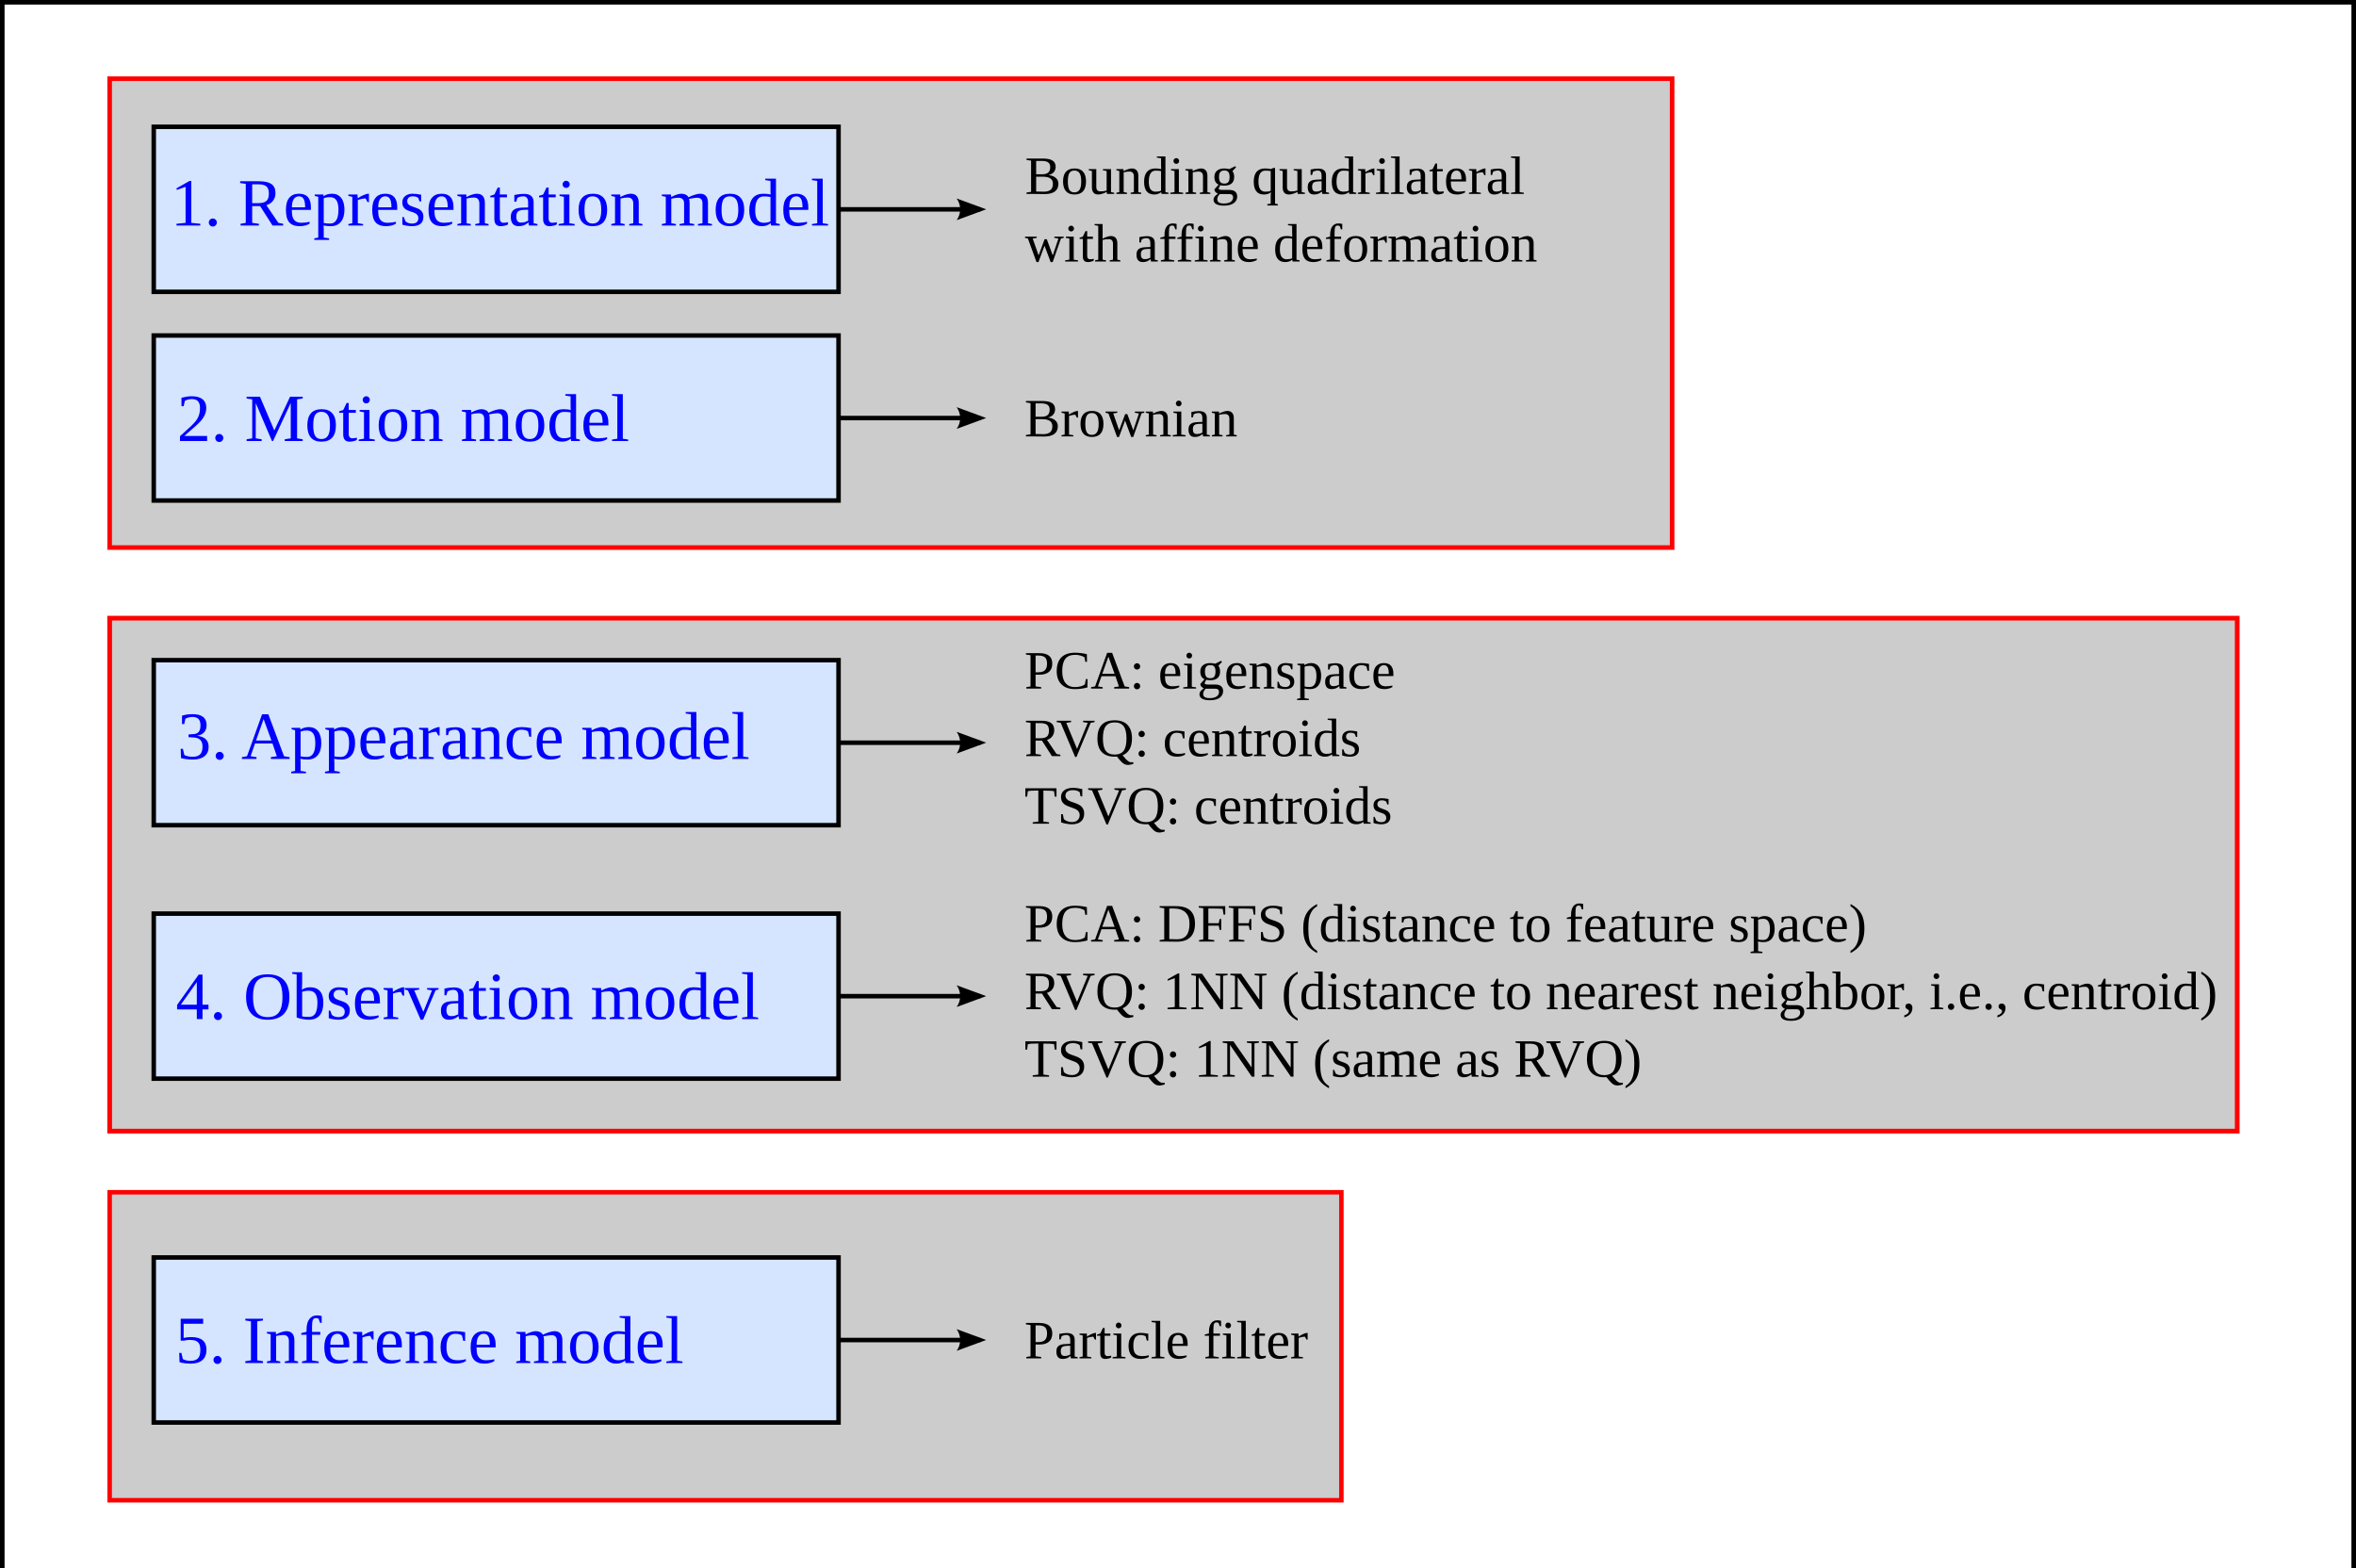
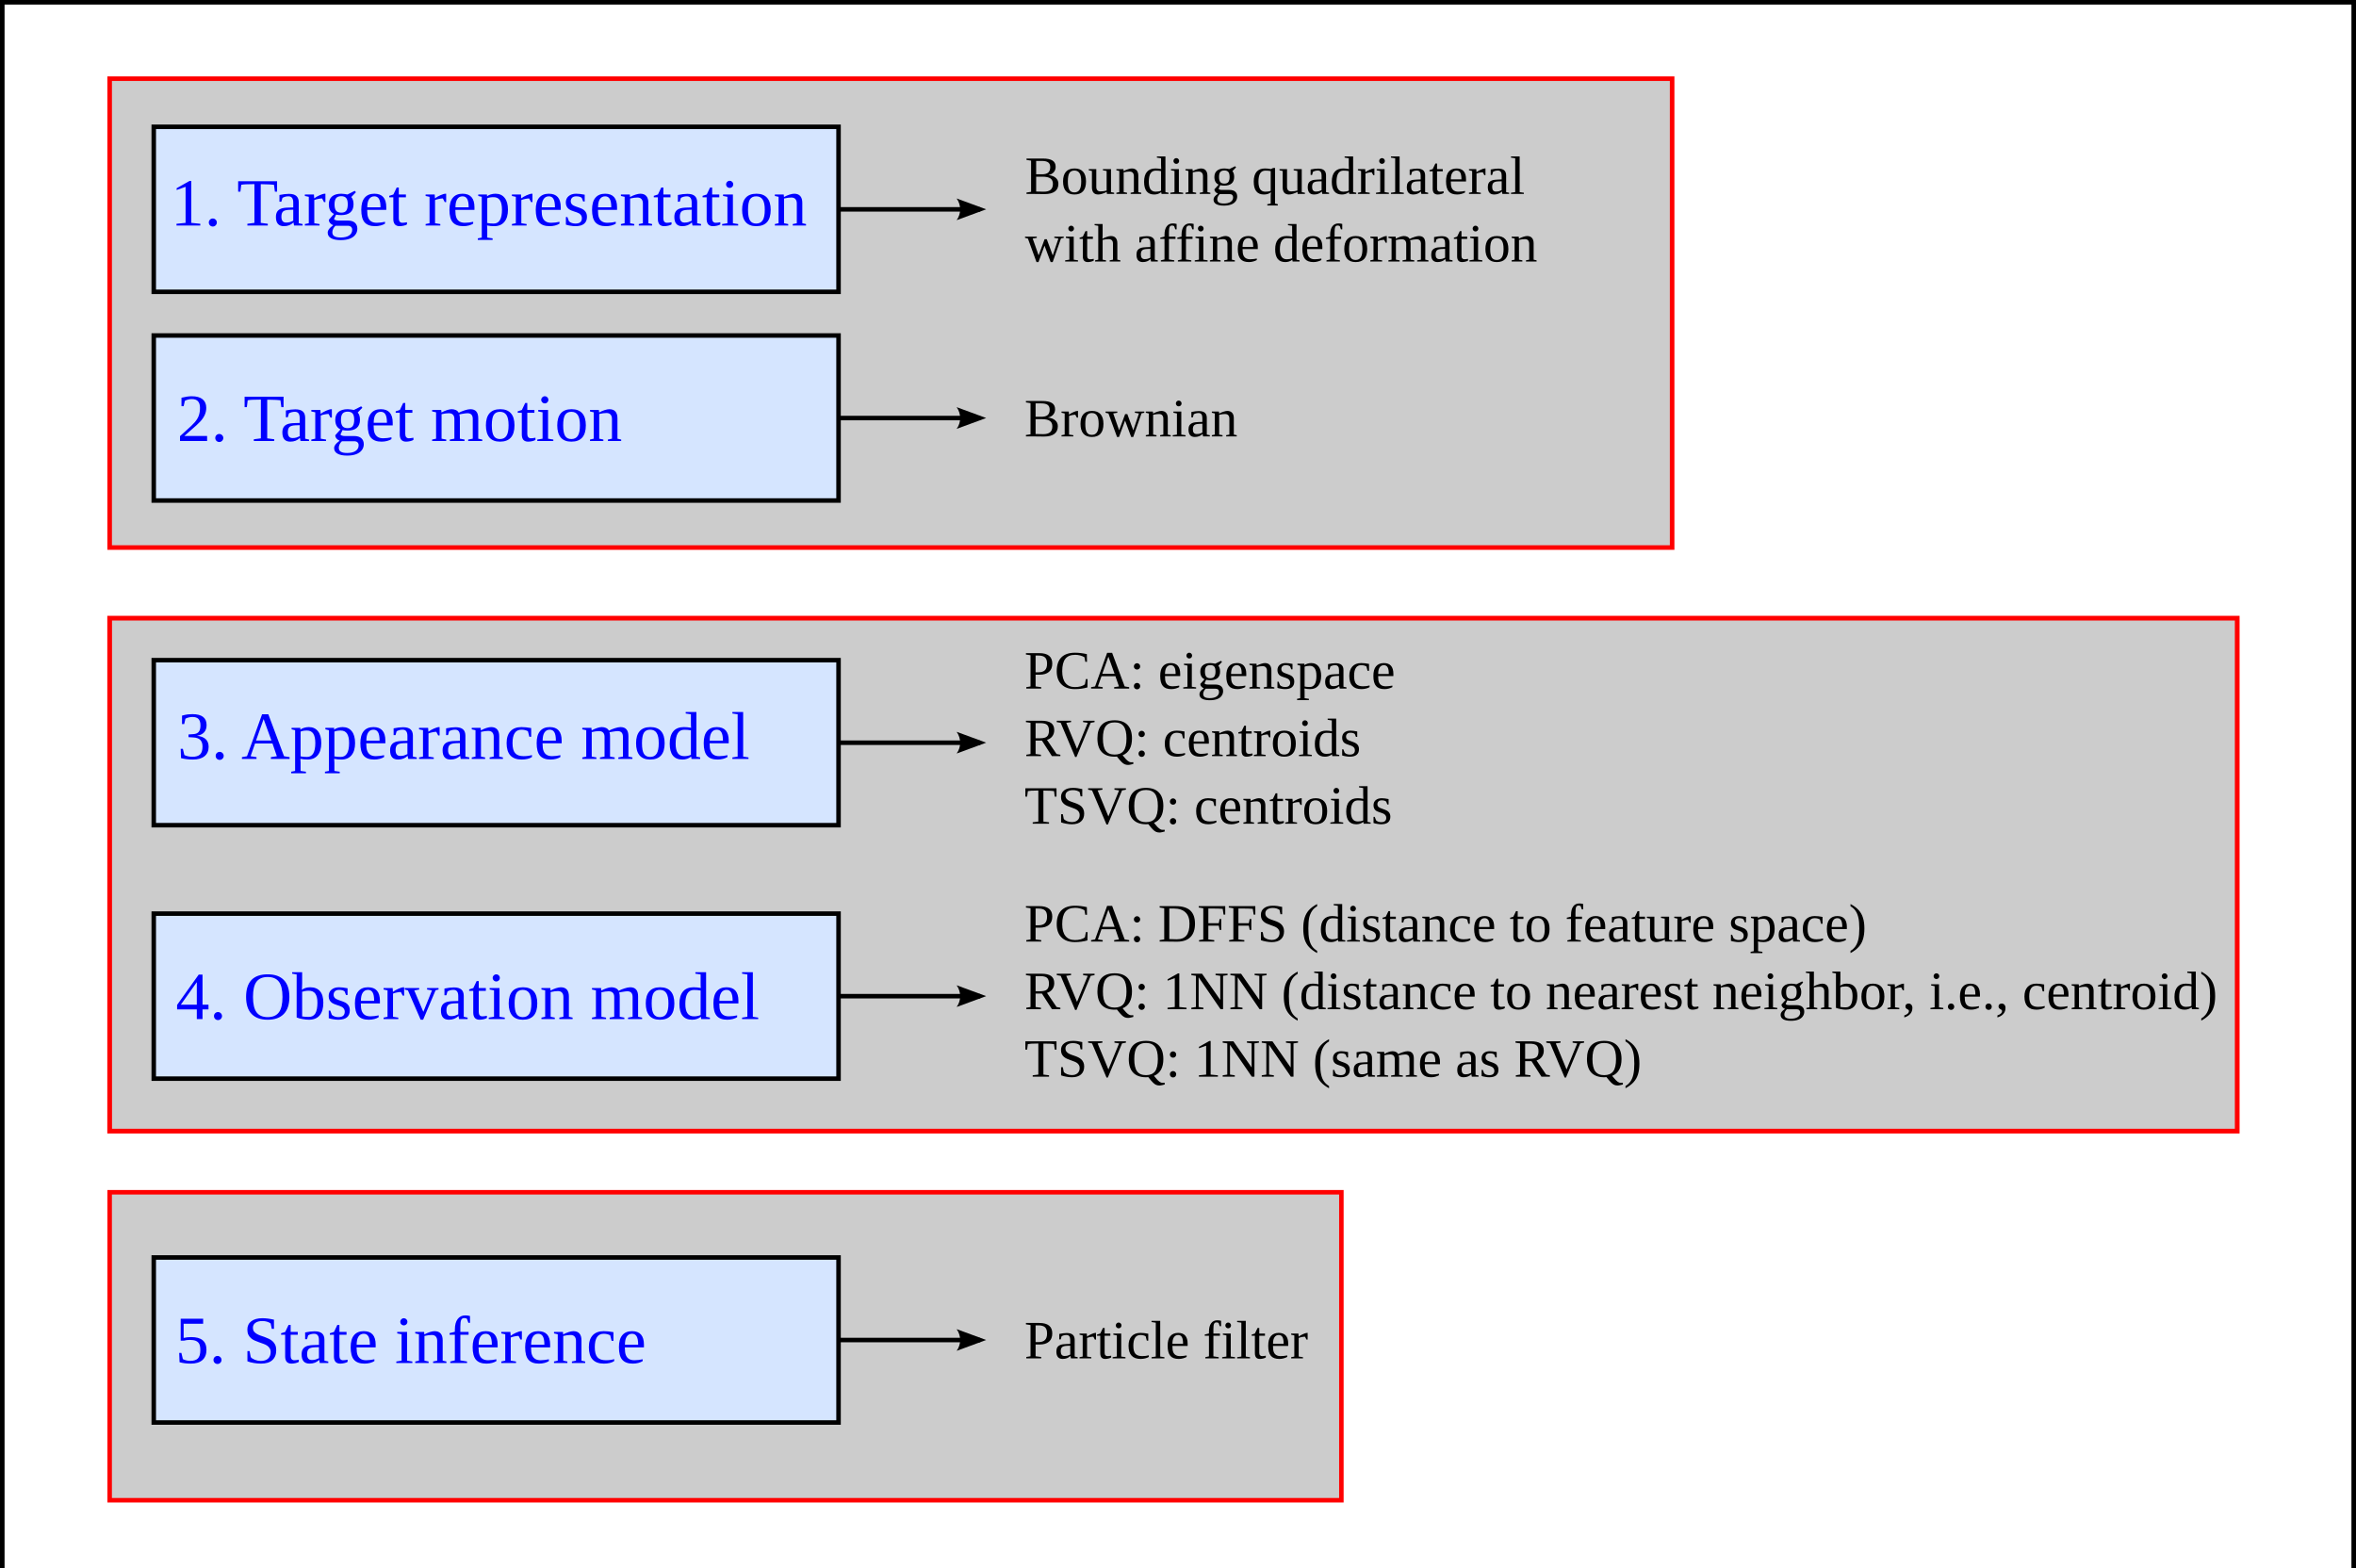
<svg xmlns="http://www.w3.org/2000/svg" width="522.907" height="347.941" id="svg2" version="1.1">
  <defs id="defs4">
    <marker orient="auto" refY="0" refX="0" id="Arrow2Mend" style="overflow:visible">
      <path id="path3918" style="font-size:12px;fill-rule:evenodd;stroke-width:0.625;stroke-linejoin:round" d="M 8.719,4.034 -2.207,0.016 8.719,-4.002 c -1.745,2.372 -1.735,5.617 -6e-7,8.035 z" transform="scale(-0.6,-0.6)" />
    </marker>
    <marker orient="auto" refY="0" refX="0" id="Arrow2Mend-0" style="overflow:visible">
      <path id="path3918-7" style="font-size:12px;fill-rule:evenodd;stroke-width:0.625;stroke-linejoin:round" d="M 8.719,4.034 -2.207,0.016 8.719,-4.002 c -1.745,2.372 -1.735,5.617 -6e-7,8.035 z" transform="scale(-0.6,-0.6)" />
    </marker>
    <marker orient="auto" refY="0" refX="0" id="Arrow2Mend-1" style="overflow:visible">
      <path id="path3918-3" style="font-size:12px;fill-rule:evenodd;stroke-width:0.625;stroke-linejoin:round" d="M 8.719,4.034 -2.207,0.016 8.719,-4.002 c -1.745,2.372 -1.735,5.617 -6e-7,8.035 z" transform="scale(-0.6,-0.6)" />
    </marker>
    <marker orient="auto" refY="0" refX="0" id="Arrow2Mend-8" style="overflow:visible">
      <path id="path3918-0" style="font-size:12px;fill-rule:evenodd;stroke-width:0.625;stroke-linejoin:round" d="M 8.719,4.034 -2.207,0.016 8.719,-4.002 c -1.745,2.372 -1.735,5.617 -6e-7,8.035 z" transform="scale(-0.6,-0.6)" />
    </marker>
    <marker orient="auto" refY="0" refX="0" id="Arrow2Mend-83" style="overflow:visible">
      <path id="path3918-8" style="font-size:12px;fill-rule:evenodd;stroke-width:0.625;stroke-linejoin:round" d="M 8.719,4.034 -2.207,0.016 8.719,-4.002 c -1.745,2.372 -1.735,5.617 -6e-7,8.035 z" transform="scale(-0.6,-0.6)" />
    </marker>
  </defs>
  <g id="layer1" transform="translate(-43.6583,-93.56968)">
    <rect style="fill:#ffffff;fill-opacity:1;stroke:#000000;stroke-width:1.013;stroke-miterlimit:4;stroke-dasharray:none;stroke-dashoffset:0" id="rect4457" width="521.897" height="348.865" x="44.163" y="94.075" />
    <rect style="fill:#cccccc;fill-opacity:1;stroke:#ff0000;stroke-width:1.046;stroke-miterlimit:4;stroke-dasharray:none;stroke-dashoffset:0" id="rect4419-1" width="472.205" height="113.857" x="67.996" y="230.785" />
    <rect style="fill:#cccccc;fill-opacity:1;stroke:#ff0000;stroke-width:1.015;stroke-miterlimit:4;stroke-dasharray:none;stroke-dashoffset:0" id="rect4419" width="346.786" height="104.071" x="67.996" y="111.035" />
    <text xml:space="preserve" style="font-size:15px;font-style:normal;font-variant:normal;font-weight:normal;font-stretch:normal;text-align:start;text-anchor:start;fill:#000000;fill-opacity:1;stroke:none;font-family:Times New Roman;-inkscape-font-specification:Times New Roman" x="271.143" y="136.614" id="text3816">
      <tspan id="tspan3818" x="271.143" y="136.614" style="font-size:12px">Bounding quadrilateral</tspan>
      <tspan x="271.143" y="151.614" id="tspan3820" style="font-size:12px">with affine deformation</tspan>
    </text>
    <text xml:space="preserve" style="font-size:15px;font-style:normal;font-variant:normal;font-weight:normal;font-stretch:normal;text-align:start;text-anchor:start;fill:#000000;fill-opacity:1;stroke:none;font-family:Times New Roman;-inkscape-font-specification:Times New Roman" x="271.02" y="190.439" id="text3822">
      <tspan id="tspan3824" x="271.02" y="190.439" style="font-size:12px">Brownian</tspan>
    </text>
    <text xml:space="preserve" style="font-size:15px;font-style:normal;font-variant:normal;font-weight:normal;font-stretch:normal;text-align:start;text-anchor:start;fill:#000000;fill-opacity:1;stroke:none;font-family:Times New Roman;-inkscape-font-specification:Times New Roman" x="271.02" y="302.563" id="text3826">
      <tspan id="tspan3828" x="271.02" y="302.563" style="font-size:12px">PCA: DFFS (distance to feature space)</tspan>
      <tspan x="271.02" y="317.563" id="tspan3830" style="font-size:12px">RVQ: 1NN (distance to nearest neighbor, i.e., centroid)</tspan>
      <tspan x="271.02" y="332.563" id="tspan3832" style="font-size:12px">TSVQ: 1NN (same as RVQ)</tspan>
    </text>
    <text xml:space="preserve" style="font-size:15px;font-style:normal;font-variant:normal;font-weight:normal;font-stretch:normal;text-align:start;text-anchor:start;fill:#000000;fill-opacity:1;stroke:none;font-family:Times New Roman;-inkscape-font-specification:Times New Roman" x="271.02" y="246.41" id="text3834">
      <tspan id="tspan3836" x="271.02" y="246.41" style="font-size:12px">PCA: eigenspace</tspan>
      <tspan x="271.02" y="261.41" id="tspan3838" style="font-size:12px">RVQ: centroids</tspan>
      <tspan x="271.02" y="276.41" id="tspan3840" style="font-size:12px">TSVQ: centroids</tspan>
    </text>
    <rect style="fill:#cccccc;fill-opacity:1;stroke:#ff0000;stroke-width:1;stroke-miterlimit:4;stroke-dasharray:none;stroke-dashoffset:0" id="rect4419-1-5" width="273.376" height="68.361" x="67.996" y="358.213" />
    <text xml:space="preserve" style="font-size:15px;font-style:normal;font-variant:normal;font-weight:normal;font-stretch:normal;text-align:start;text-anchor:start;fill:#000000;fill-opacity:1;stroke:none;font-family:Times New Roman;-inkscape-font-specification:Times New Roman" x="271.02" y="395.089" id="text3842">
      <tspan id="tspan3844" x="271.02" y="395.089" style="font-size:12px">Particle filter</tspan>
    </text>
    <g id="g4395" transform="translate(0,-47.77424)">
      <rect y="169.489" x="77.782" height="36.631" width="151.988" id="rect2985" style="fill:#d5e5ff;stroke:#000000;stroke-width:1;stroke-miterlimit:4;stroke-dasharray:none" />
      <text id="text2987" y="191.408" x="81.519" style="font-size:15px;font-style:normal;font-variant:normal;font-weight:normal;font-stretch:normal;text-align:start;text-anchor:start;fill:#0000ff;stroke:#000000;stroke-width:1.5;stroke-miterlimit:4;stroke-dasharray:none;stroke-dashoffset:0;font-family:Times New Roman;-inkscape-font-specification:Times New Roman" xml:space="preserve">
-         <tspan style="fill:#0000ff;stroke:none" y="191.408" x="81.519" id="tspan2989">1. Representation model</tspan>
+         <tspan style="fill:#0000ff;stroke:none" y="191.408" x="81.519" id="tspan2989">1. Target representation</tspan>
      </text>
      <path id="path3886" d="m 230.139,187.814 31.071,0" style="fill:none;stroke:#000000;stroke-width:1px;stroke-linecap:butt;stroke-linejoin:miter;stroke-opacity:1;marker-end:url(#Arrow2Mend)" />
    </g>
    <g id="g4401" transform="translate(0,-52.74944)">
      <rect y="220.789" x="77.782" height="36.631" width="151.988" id="rect2985-1" style="fill:#d5e5ff;stroke:#000000;stroke-width:1;stroke-miterlimit:4;stroke-dasharray:none" />
      <text id="text2987-2" y="244.209" x="82.954" style="font-size:15px;font-style:normal;font-variant:normal;font-weight:normal;font-stretch:normal;text-align:start;text-anchor:start;fill:#0000ff;stroke:#000000;stroke-width:1.5;stroke-miterlimit:4;stroke-dasharray:none;stroke-dashoffset:0;font-family:Times New Roman;-inkscape-font-specification:Times New Roman" xml:space="preserve">
-         <tspan style="fill:#0000ff;stroke:none" y="244.209" x="82.954" id="tspan2989-8">2. Motion model</tspan>
+         <tspan style="fill:#0000ff;stroke:none" y="244.209" x="82.954" id="tspan2989-8">2. Target motion</tspan>
      </text>
      <path id="path3886-6" d="m 230.139,239.114 31.071,0" style="fill:none;stroke:#000000;stroke-width:1px;stroke-linecap:butt;stroke-linejoin:miter;stroke-opacity:1;marker-end:url(#Arrow2Mend)" />
    </g>
    <g id="g4407" transform="translate(0,24.27538)">
      <rect y="272.089" x="77.782" height="36.631" width="151.988" id="rect2985-12" style="fill:#d5e5ff;stroke:#000000;stroke-width:1;stroke-miterlimit:4;stroke-dasharray:none" />
      <text id="text2987-4" y="295.499" x="82.669" style="font-size:15px;font-style:normal;font-variant:normal;font-weight:normal;font-stretch:normal;text-align:start;text-anchor:start;fill:#0000ff;stroke:#000000;stroke-width:1.5;stroke-miterlimit:4;stroke-dasharray:none;stroke-dashoffset:0;font-family:Times New Roman;-inkscape-font-specification:Times New Roman" xml:space="preserve">
        <tspan style="fill:#0000ff;stroke:none" y="295.499" x="82.669" id="tspan2989-9">4. Observation model</tspan>
      </text>
      <path id="path3886-0" d="m 230.139,290.414 31.071,0" style="fill:none;stroke:#000000;stroke-width:1px;stroke-linecap:butt;stroke-linejoin:miter;stroke-opacity:1;marker-end:url(#Arrow2Mend)" />
    </g>
    <g id="g4389" transform="translate(0,120.7143)">
      <rect y="119.39" x="77.782" height="36.631" width="151.988" id="rect2985-2" style="fill:#d5e5ff;stroke:#000000;stroke-width:1;stroke-miterlimit:4;stroke-dasharray:none" />
      <text id="text2987-26" y="141.308" x="83.042" style="font-size:15px;font-style:normal;font-variant:normal;font-weight:normal;font-stretch:normal;text-align:start;text-anchor:start;fill:#0000ff;stroke:#000000;stroke-width:1.5;stroke-miterlimit:4;stroke-dasharray:none;stroke-dashoffset:0;font-family:Times New Roman;-inkscape-font-specification:Times New Roman" xml:space="preserve">
        <tspan style="fill:#0000ff;stroke:none" y="141.308" x="83.042" id="tspan2989-3">3. Appearance model</tspan>
      </text>
      <path id="path3886-4" d="m 230.139,137.714 31.071,0" style="fill:none;stroke:#000000;stroke-width:1px;stroke-linecap:butt;stroke-linejoin:miter;stroke-opacity:1;marker-end:url(#Arrow2Mend)" />
    </g>
    <g id="g4413" transform="translate(0,52)">
      <rect y="320.69" x="77.782" height="36.631" width="151.988" id="rect2985-9" style="fill:#d5e5ff;stroke:#000000;stroke-width:1;stroke-miterlimit:4;stroke-dasharray:none" />
      <text id="text2987-3" y="344.11" x="82.559" style="font-size:15px;font-style:normal;font-variant:normal;font-weight:normal;font-stretch:normal;text-align:start;text-anchor:start;fill:#0000ff;stroke:#000000;stroke-width:1.5;stroke-miterlimit:4;stroke-dasharray:none;stroke-dashoffset:0;font-family:Times New Roman;-inkscape-font-specification:Times New Roman" xml:space="preserve">
-         <tspan style="fill:#0000ff;stroke:none" y="344.11" x="82.559" id="tspan2989-7">5. Inference model</tspan>
+         <tspan style="fill:#0000ff;stroke:none" y="344.11" x="82.559" id="tspan2989-7">5. State inference</tspan>
      </text>
      <path id="path3886-44" d="m 230.139,339.015 31.071,0" style="fill:none;stroke:#000000;stroke-width:1px;stroke-linecap:butt;stroke-linejoin:miter;stroke-opacity:1;marker-end:url(#Arrow2Mend)" />
    </g>
  </g>
</svg>
